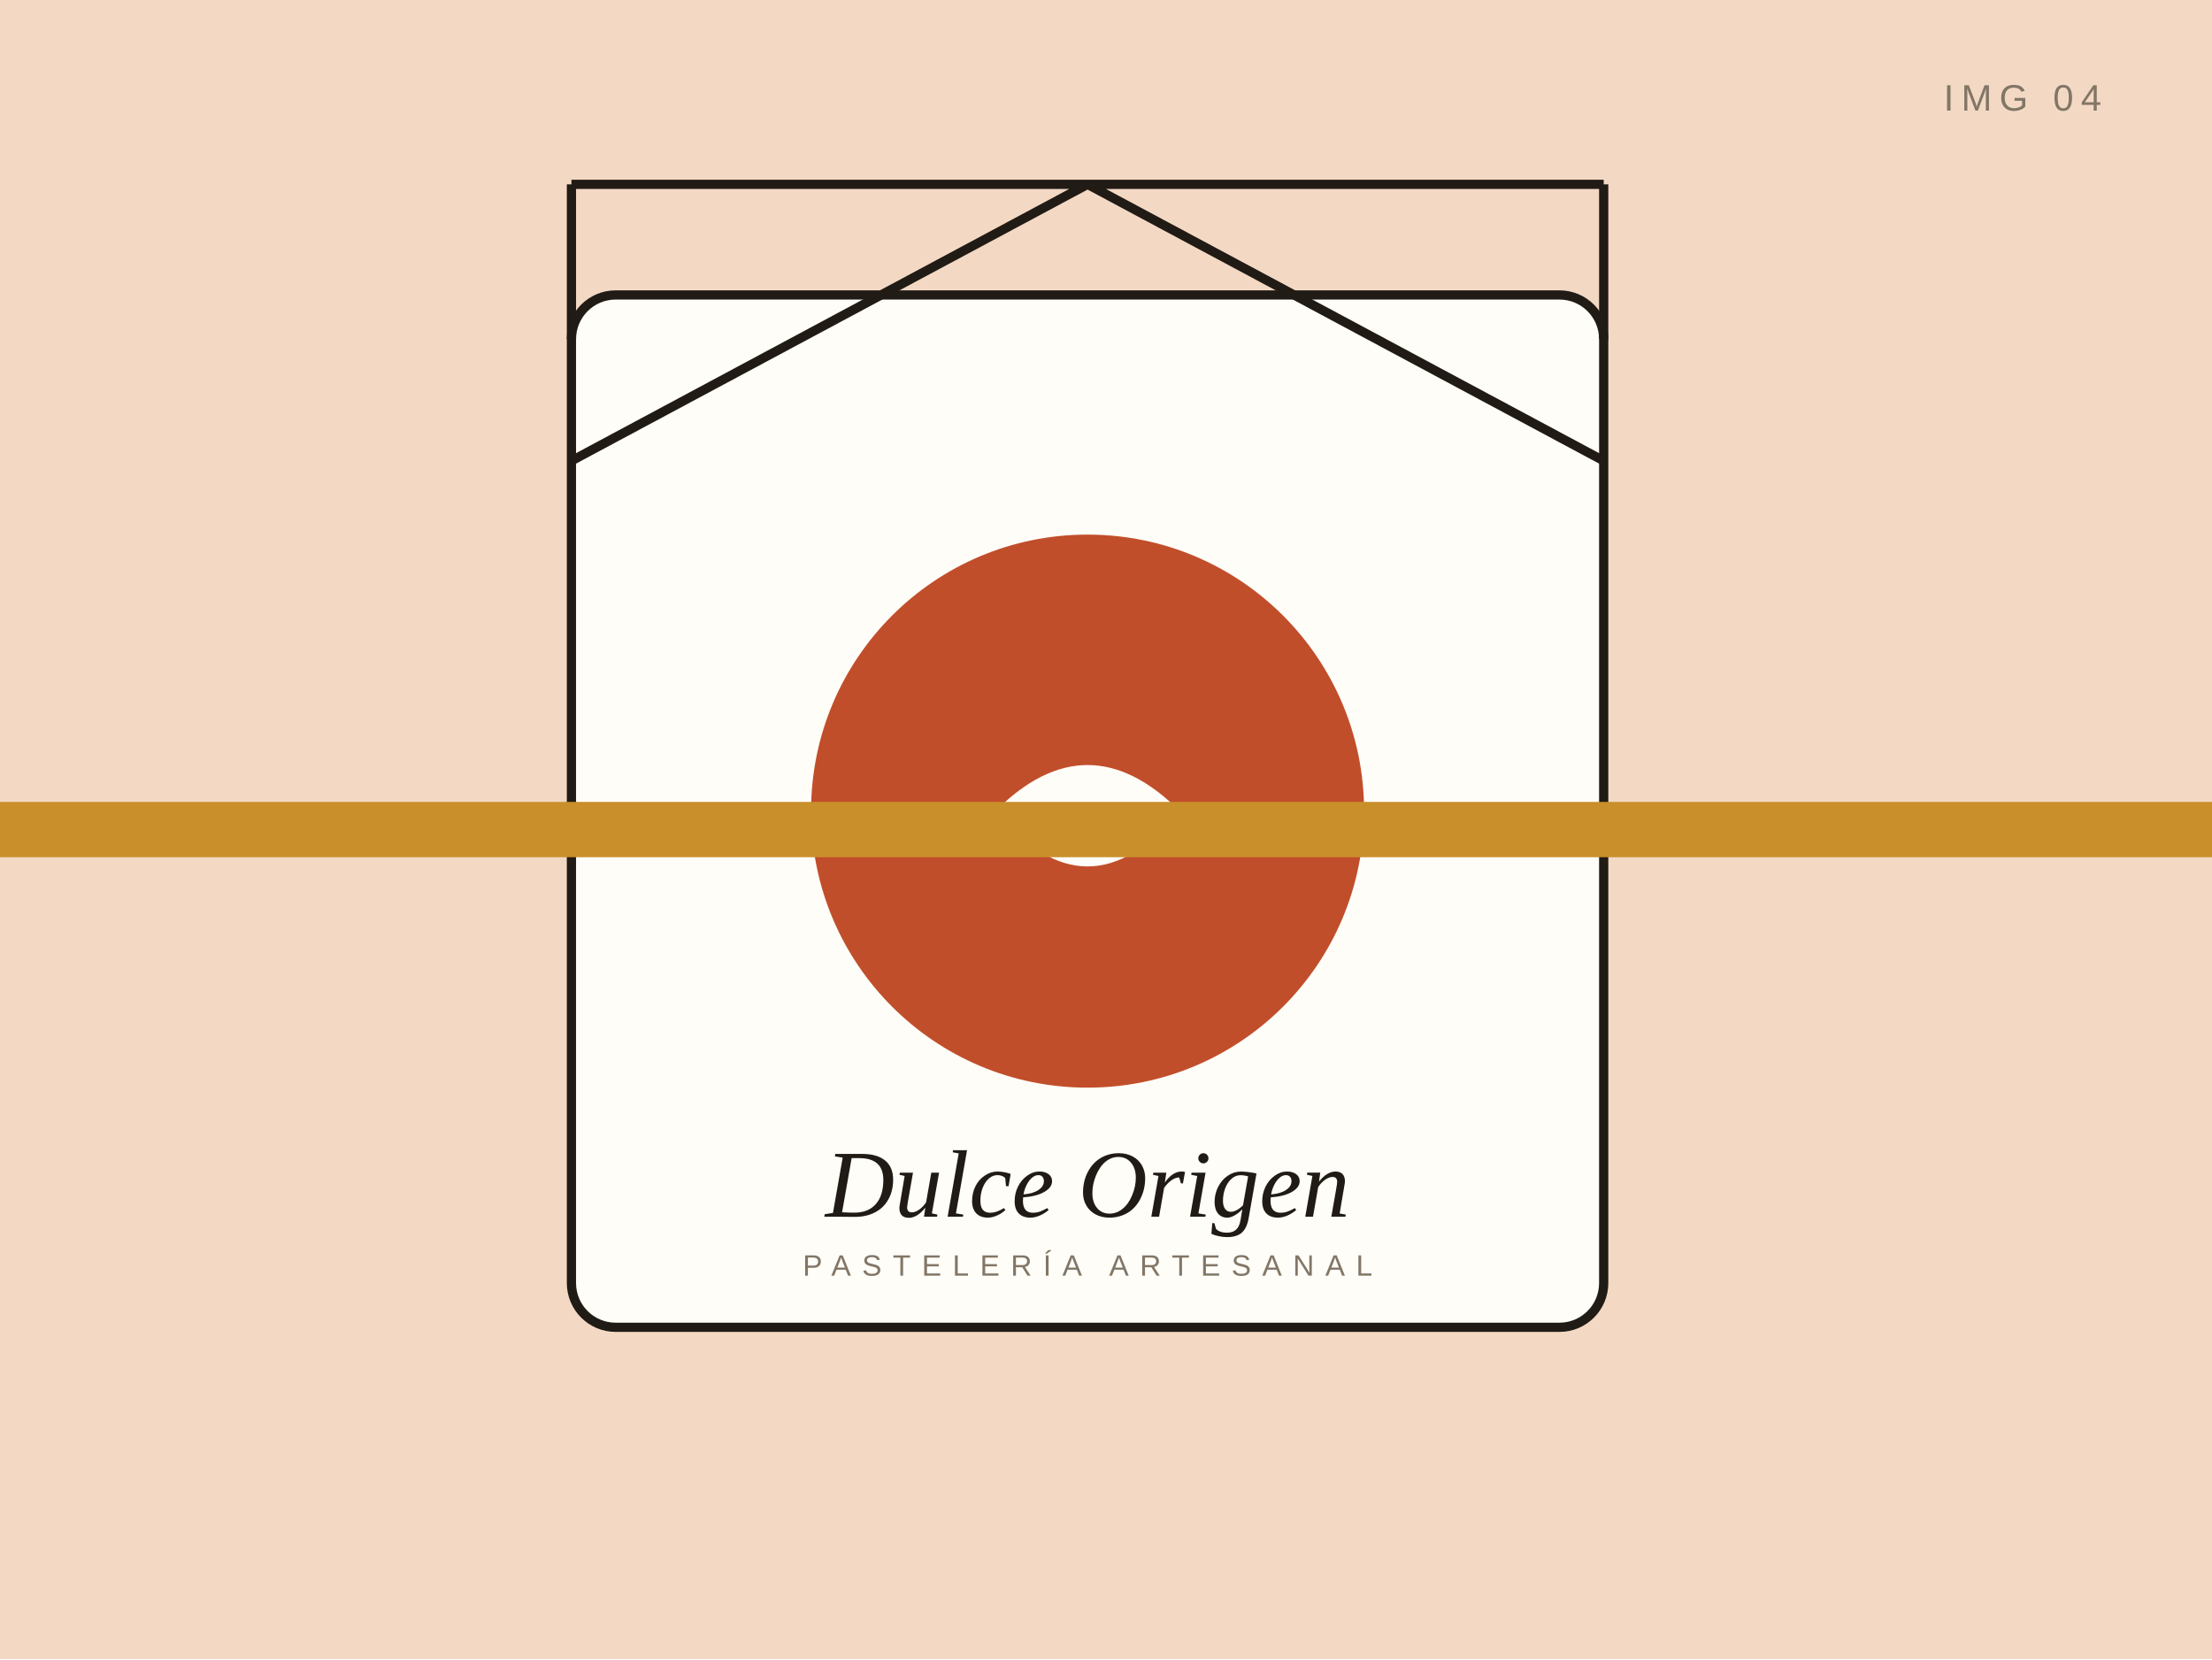
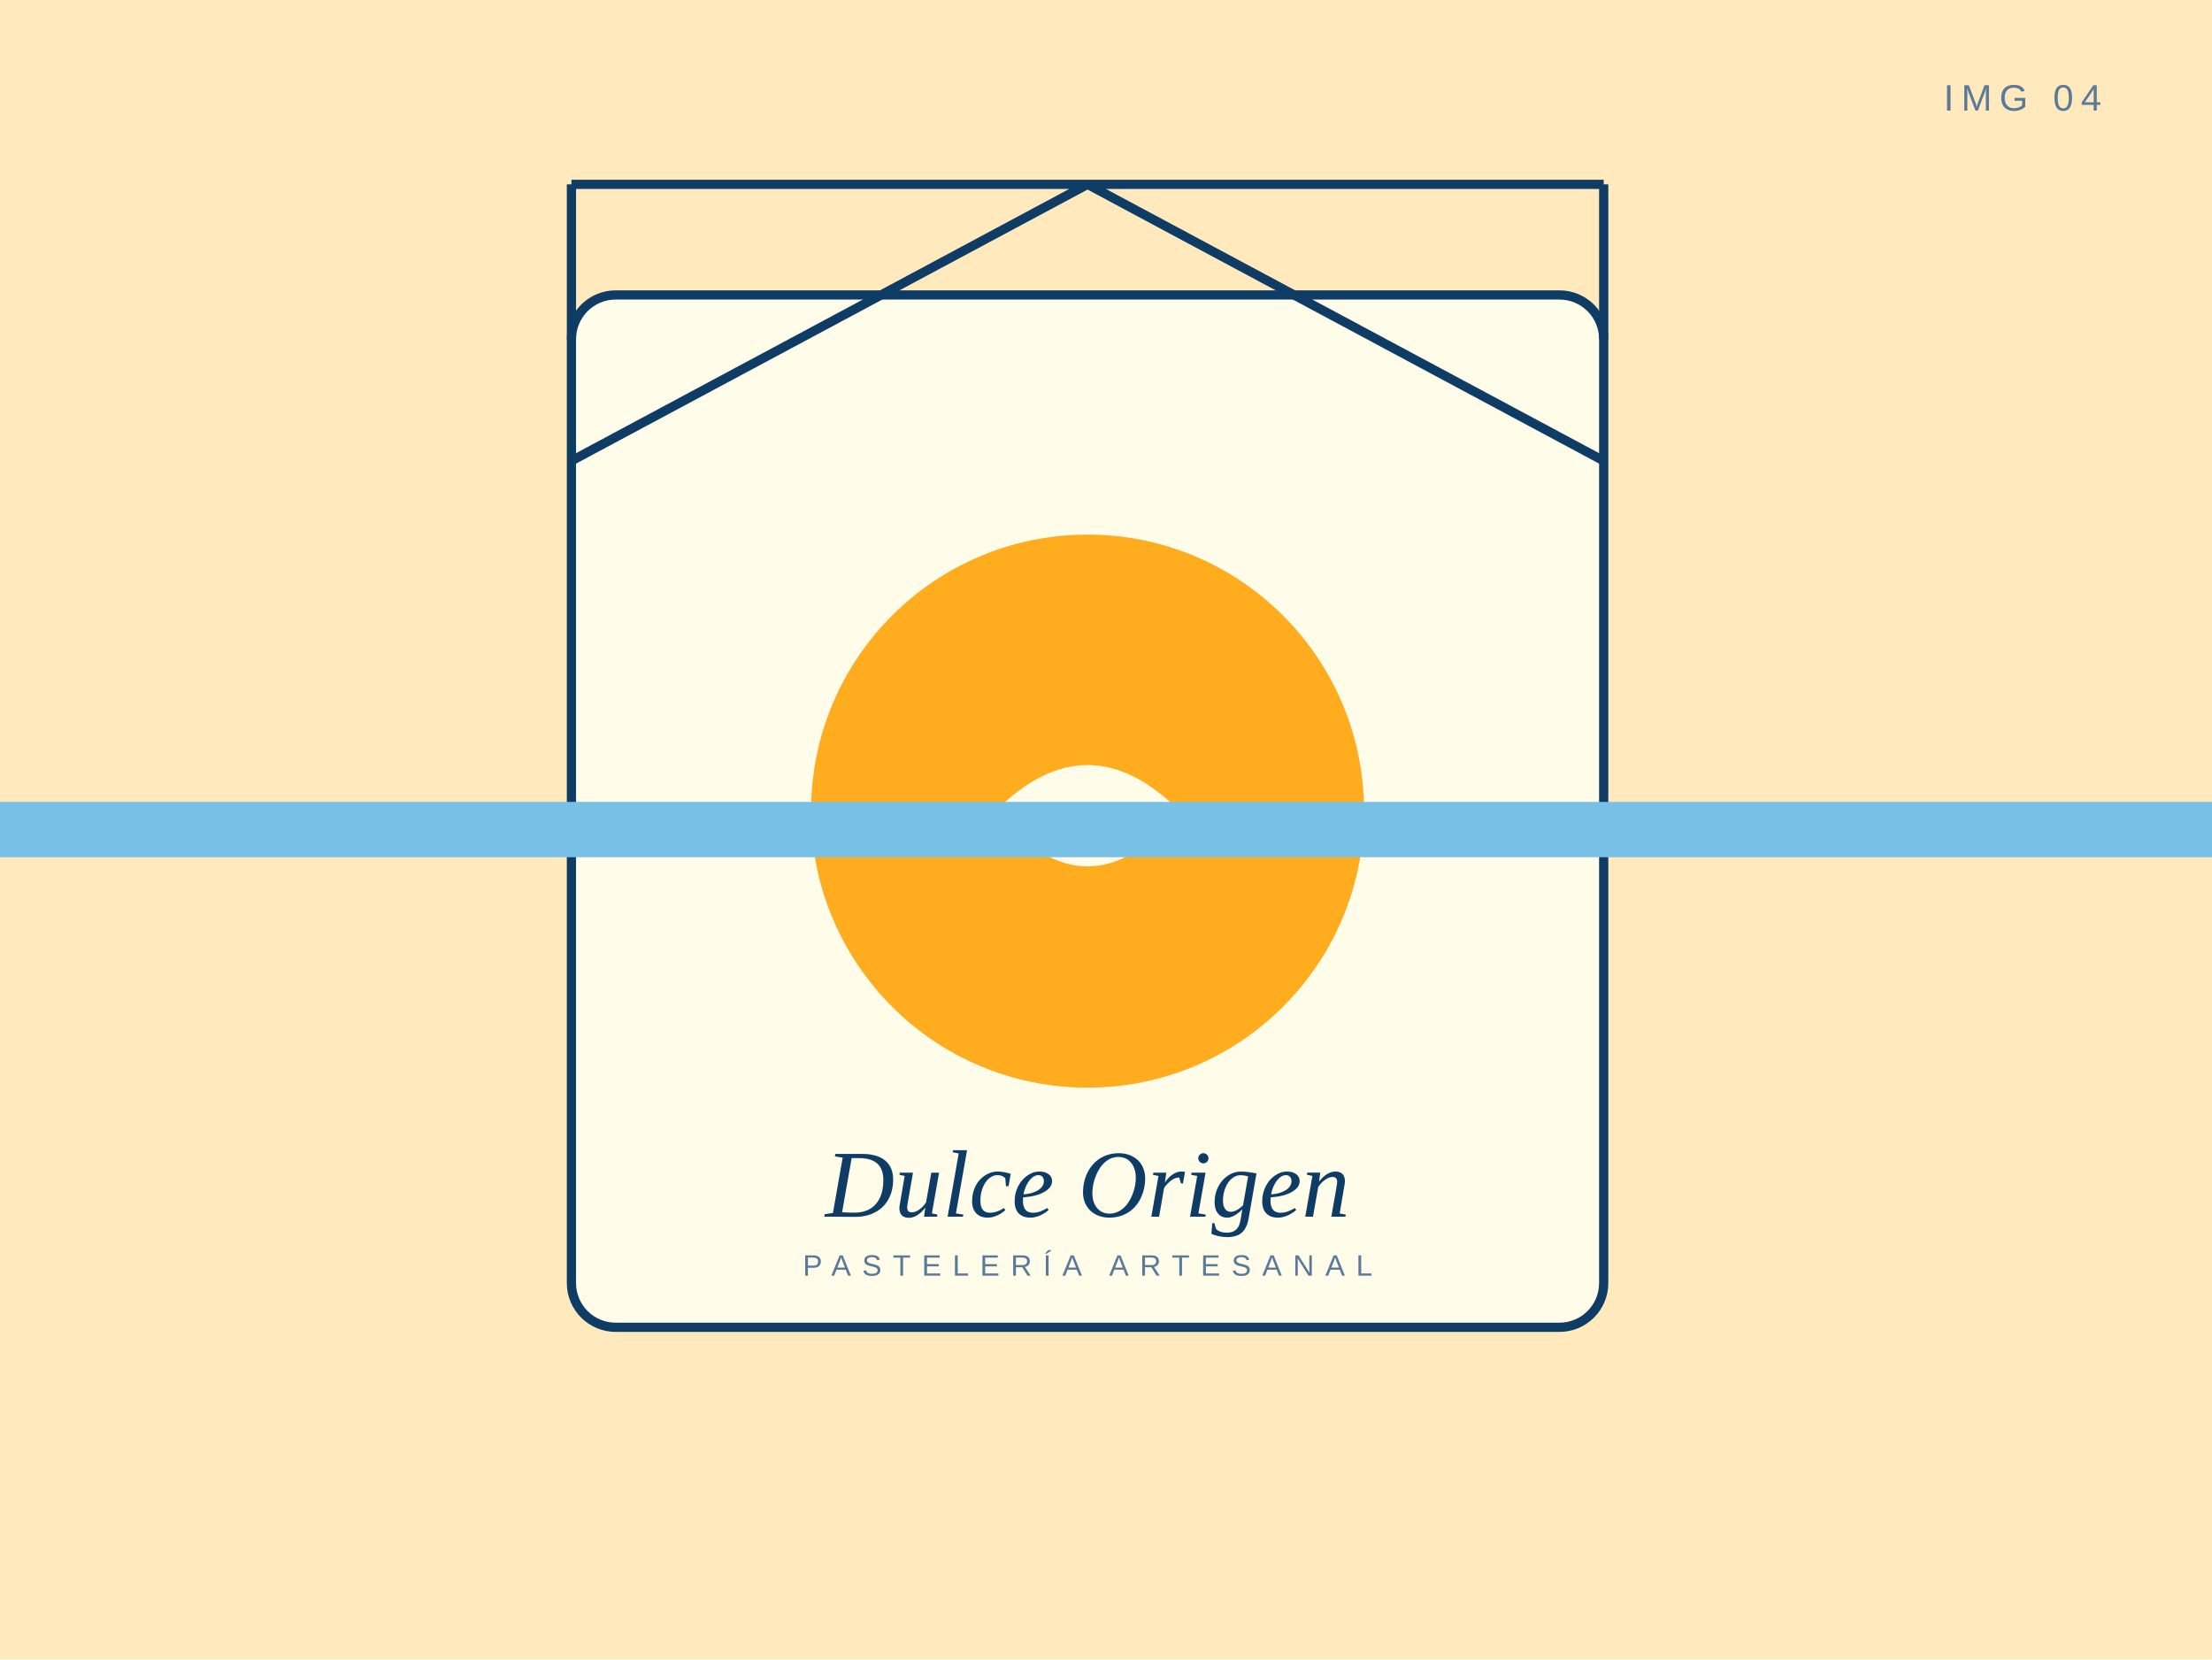
<svg xmlns="http://www.w3.org/2000/svg" viewBox="0 0 1200 900" role="img" aria-label="Imagen de ejemplo: packaging Dulce Origen">
-   <rect width="1200" height="900" fill="#f3d9c4" />
+   <rect width="1200" height="900" fill="#ffe9bd" />
  <g transform="translate(310 160)">
-     <rect width="560" height="560" rx="24" fill="#fffdf8" stroke="#211b15" stroke-width="5" />
-     <path d="M0 24 V -60 M560 24 V -60" stroke="#211b15" stroke-width="5" fill="none" />
-     <path d="M0 -60 H 280 L 0 90" fill="none" stroke="#211b15" stroke-width="5" />
-     <path d="M560 -60 H 280 L 560 90" fill="none" stroke="#211b15" stroke-width="5" />
-     <circle cx="280" cy="280" r="150" fill="#c14e2b" />
-     <path d="M230 280 Q280 230 330 280 Q280 340 230 280" fill="#fffdf8" />
-     <text x="280" y="500" font-family="Georgia, 'Times New Roman', serif" font-style="italic" font-size="52" fill="#211b15" text-anchor="middle">Dulce Origen</text>
-     <text x="280" y="532" font-family="Arial, sans-serif" font-size="16" letter-spacing="6" fill="#827666" text-anchor="middle">PASTELERÍA ARTESANAL</text>
+     <rect width="560" height="560" rx="24" fill="#fffce9" stroke="#0f3c65" stroke-width="5" />
+     <path d="M0 24 V -60 M560 24 V -60" stroke="#0f3c65" stroke-width="5" fill="none" />
+     <path d="M0 -60 H 280 L 0 90" fill="none" stroke="#0f3c65" stroke-width="5" />
+     <path d="M560 -60 H 280 L 560 90" fill="none" stroke="#0f3c65" stroke-width="5" />
+     <circle cx="280" cy="280" r="150" fill="#ffac1e" />
+     <path d="M230 280 Q280 230 330 280 Q280 340 230 280" fill="#fffce9" />
+     <text x="280" y="500" font-family="Georgia, 'Times New Roman', serif" font-style="italic" font-size="52" fill="#0f3c65" text-anchor="middle">Dulce Origen</text>
+     <text x="280" y="532" font-family="Arial, sans-serif" font-size="16" letter-spacing="6" fill="#5b7a99" text-anchor="middle">PASTELERÍA ARTESANAL</text>
  </g>
-   <rect x="0" y="435" width="1200" height="30" fill="#c98f2b" />
-   <text x="1140" y="60" font-family="Arial, sans-serif" font-size="20" letter-spacing="4" fill="#827666" text-anchor="end">IMG 04</text>
+   <rect x="0" y="435" width="1200" height="30" fill="#78c0e6" />
+   <text x="1140" y="60" font-family="Arial, sans-serif" font-size="20" letter-spacing="4" fill="#5b7a99" text-anchor="end">IMG 04</text>
</svg>
